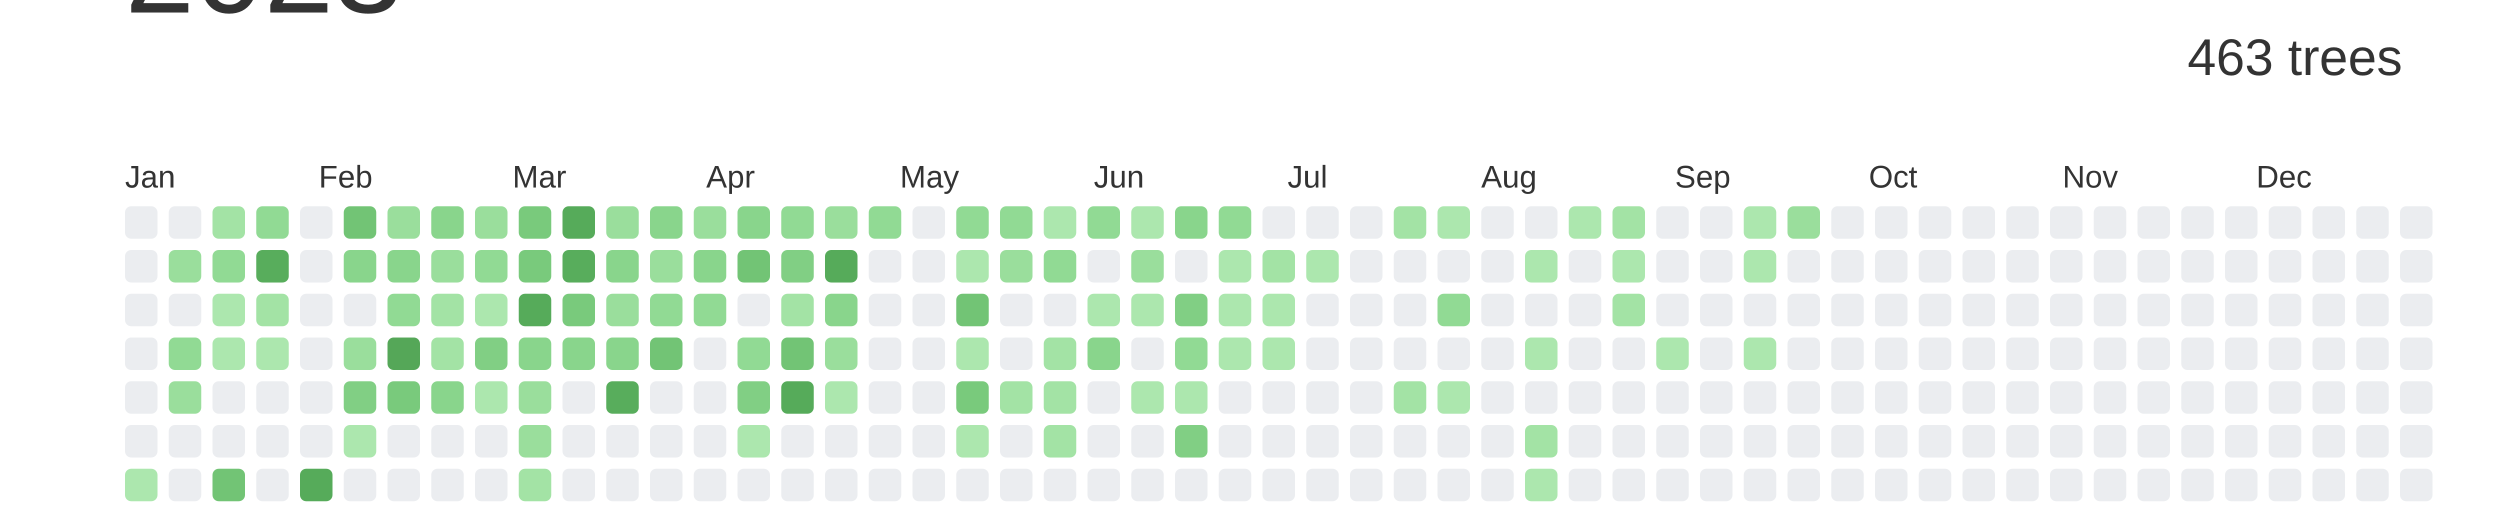
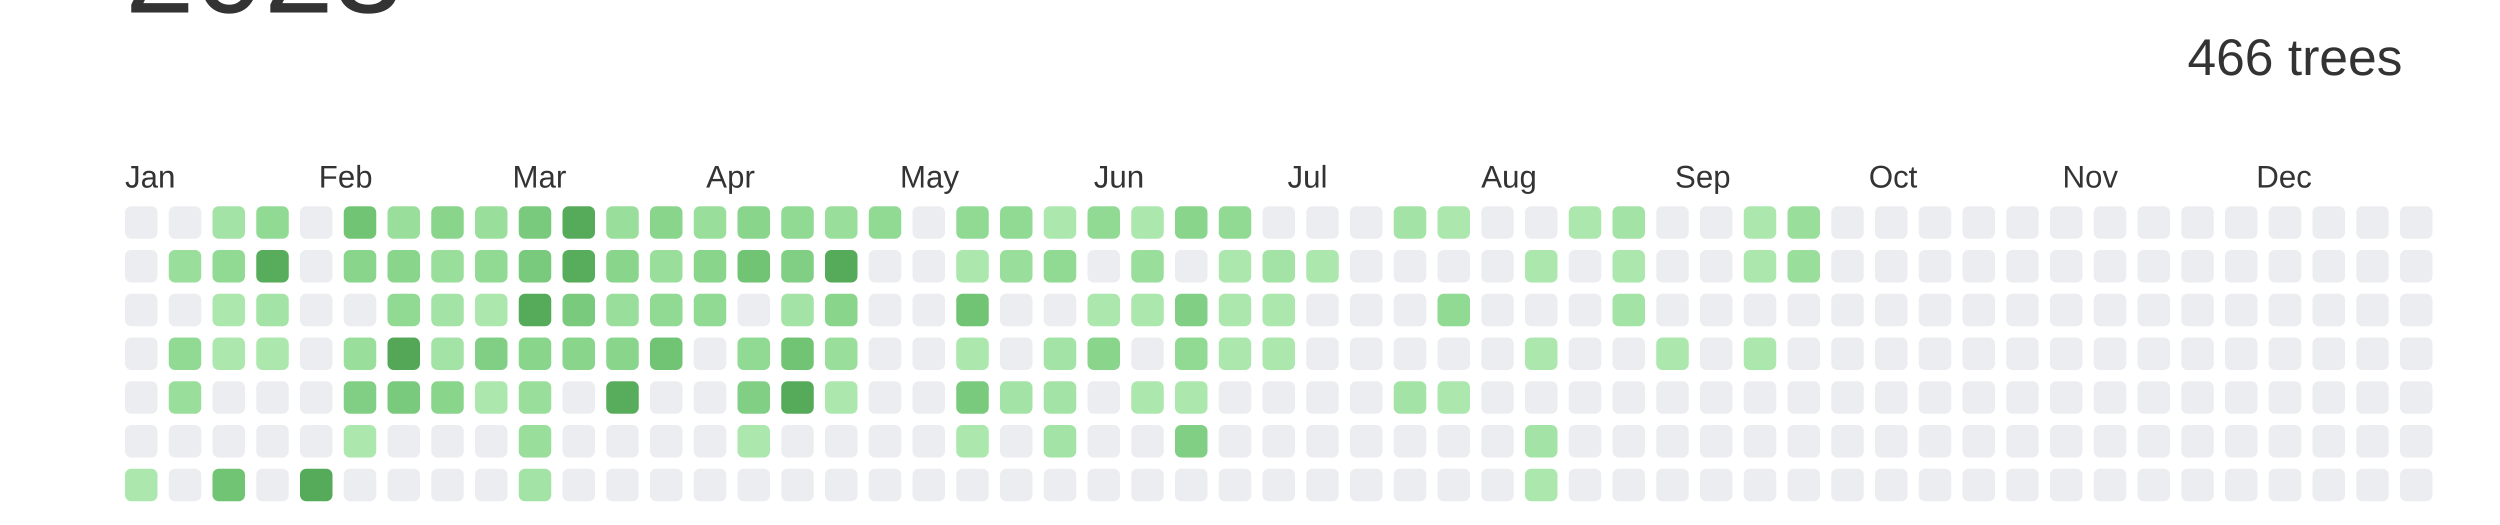
<svg xmlns="http://www.w3.org/2000/svg" baseProfile="full" height="42mm" version="1.1" viewBox="0,0,200,42" width="200mm">
  <defs />
  <rect fill="#ffffff" height="42" width="200" x="0" y="0" />
  <text alignment-baseline="hanging" fill="#333333" style="font-size:10.0px; font-family:Arial;" x="10" y="1">2023</text>
-   <text alignment-baseline="hanging" fill="#333333" style="font-size:4.125px; font-family:Arial;" x="175" y="6">463 trees</text>
+   <text alignment-baseline="hanging" fill="#333333" style="font-size:4.125px; font-family:Arial;" x="175" y="6">466 trees</text>
  <text fill="#333333" style="font-size:2.5px; font-family:Arial" x="10.0" y="15">Jan</text>
  <text fill="#333333" style="font-size:2.5px; font-family:Arial" x="25.5" y="15">Feb</text>
  <text fill="#333333" style="font-size:2.5px; font-family:Arial" x="41.0" y="15">Mar</text>
  <text fill="#333333" style="font-size:2.5px; font-family:Arial" x="56.5" y="15">Apr</text>
  <text fill="#333333" style="font-size:2.5px; font-family:Arial" x="72.0" y="15">May</text>
  <text fill="#333333" style="font-size:2.5px; font-family:Arial" x="87.5" y="15">Jun</text>
  <text fill="#333333" style="font-size:2.5px; font-family:Arial" x="103.0" y="15">Jul</text>
  <text fill="#333333" style="font-size:2.5px; font-family:Arial" x="118.5" y="15">Aug</text>
  <text fill="#333333" style="font-size:2.5px; font-family:Arial" x="134.0" y="15">Sep</text>
  <text fill="#333333" style="font-size:2.5px; font-family:Arial" x="149.5" y="15">Oct</text>
  <text fill="#333333" style="font-size:2.5px; font-family:Arial" x="165.0" y="15">Nov</text>
  <text fill="#333333" style="font-size:2.5px; font-family:Arial" x="180.5" y="15">Dec</text>
  <rect fill="#EBEDF0" height="2.6" rx="0.5" ry="0.5" width="2.6" x="10.0" y="16.5" />
  <rect fill="#EBEDF0" height="2.6" rx="0.5" ry="0.5" width="2.6" x="10.0" y="20.0" />
  <rect fill="#EBEDF0" height="2.6" rx="0.5" ry="0.5" width="2.6" x="10.0" y="23.5" />
  <rect fill="#EBEDF0" height="2.6" rx="0.5" ry="0.5" width="2.6" x="10.0" y="27.0" />
  <rect fill="#EBEDF0" height="2.6" rx="0.5" ry="0.5" width="2.6" x="10.0" y="30.5" />
  <rect fill="#EBEDF0" height="2.6" rx="0.5" ry="0.5" width="2.6" x="10.0" y="34.0" />
  <rect fill="#ace7ae" height="2.6" rx="0.5" ry="0.5" width="2.6" x="10.0" y="37.5" />
  <rect fill="#EBEDF0" height="2.6" rx="0.5" ry="0.5" width="2.6" x="13.5" y="16.5" />
  <rect fill="#9ade9c" height="2.6" rx="0.5" ry="0.5" width="2.6" x="13.5" y="20.0" />
  <rect fill="#EBEDF0" height="2.6" rx="0.5" ry="0.5" width="2.6" x="13.5" y="23.5" />
  <rect fill="#91da94" height="2.6" rx="0.5" ry="0.5" width="2.6" x="13.5" y="27.0" />
  <rect fill="#9ade9c" height="2.6" rx="0.5" ry="0.5" width="2.6" x="13.5" y="30.5" />
  <rect fill="#EBEDF0" height="2.6" rx="0.5" ry="0.5" width="2.6" x="13.5" y="34.0" />
  <rect fill="#EBEDF0" height="2.6" rx="0.5" ry="0.5" width="2.6" x="13.5" y="37.5" />
  <rect fill="#a3e3a5" height="2.6" rx="0.5" ry="0.5" width="2.6" x="17.0" y="16.5" />
  <rect fill="#91da94" height="2.6" rx="0.5" ry="0.5" width="2.6" x="17.0" y="20.0" />
  <rect fill="#ace7ae" height="2.6" rx="0.5" ry="0.5" width="2.6" x="17.0" y="23.5" />
  <rect fill="#ace7ae" height="2.6" rx="0.5" ry="0.5" width="2.6" x="17.0" y="27.0" />
  <rect fill="#EBEDF0" height="2.6" rx="0.5" ry="0.5" width="2.6" x="17.0" y="30.5" />
  <rect fill="#EBEDF0" height="2.6" rx="0.5" ry="0.5" width="2.6" x="17.0" y="34.0" />
  <rect fill="#72c475" height="2.6" rx="0.5" ry="0.5" width="2.6" x="17.0" y="37.5" />
  <rect fill="#91da94" height="2.6" rx="0.5" ry="0.5" width="2.6" x="20.5" y="16.5" />
  <rect fill="#58ad5c" height="2.6" rx="0.5" ry="0.5" width="2.6" x="20.5" y="20.0" />
  <rect fill="#a3e3a5" height="2.6" rx="0.5" ry="0.5" width="2.6" x="20.5" y="23.5" />
  <rect fill="#ace7ae" height="2.6" rx="0.5" ry="0.5" width="2.6" x="20.5" y="27.0" />
  <rect fill="#EBEDF0" height="2.6" rx="0.5" ry="0.5" width="2.6" x="20.5" y="30.5" />
  <rect fill="#EBEDF0" height="2.6" rx="0.5" ry="0.5" width="2.6" x="20.5" y="34.0" />
  <rect fill="#EBEDF0" height="2.6" rx="0.5" ry="0.5" width="2.6" x="20.5" y="37.5" />
  <rect fill="#EBEDF0" height="2.6" rx="0.5" ry="0.5" width="2.6" x="24.0" y="16.5" />
  <rect fill="#EBEDF0" height="2.6" rx="0.5" ry="0.5" width="2.6" x="24.0" y="20.0" />
  <rect fill="#EBEDF0" height="2.6" rx="0.5" ry="0.5" width="2.6" x="24.0" y="23.5" />
  <rect fill="#EBEDF0" height="2.6" rx="0.5" ry="0.5" width="2.6" x="24.0" y="27.0" />
  <rect fill="#EBEDF0" height="2.6" rx="0.5" ry="0.5" width="2.6" x="24.0" y="30.5" />
  <rect fill="#EBEDF0" height="2.6" rx="0.5" ry="0.5" width="2.6" x="24.0" y="34.0" />
  <rect fill="#56ab5a" height="2.6" rx="0.5" ry="0.5" width="2.6" x="24.0" y="37.5" />
  <rect fill="#72c475" height="2.6" rx="0.5" ry="0.5" width="2.6" x="27.5" y="16.5" />
  <rect fill="#89d58c" height="2.6" rx="0.5" ry="0.5" width="2.6" x="27.5" y="20.0" />
  <rect fill="#EBEDF0" height="2.6" rx="0.5" ry="0.5" width="2.6" x="27.5" y="23.5" />
  <rect fill="#9ade9c" height="2.6" rx="0.5" ry="0.5" width="2.6" x="27.5" y="27.0" />
  <rect fill="#81cf84" height="2.6" rx="0.5" ry="0.5" width="2.6" x="27.5" y="30.5" />
  <rect fill="#ace7ae" height="2.6" rx="0.5" ry="0.5" width="2.6" x="27.5" y="34.0" />
  <rect fill="#EBEDF0" height="2.6" rx="0.5" ry="0.5" width="2.6" x="27.5" y="37.5" />
  <rect fill="#9ade9c" height="2.6" rx="0.5" ry="0.5" width="2.6" x="31.0" y="16.5" />
  <rect fill="#89d58c" height="2.6" rx="0.5" ry="0.5" width="2.6" x="31.0" y="20.0" />
  <rect fill="#91da94" height="2.6" rx="0.5" ry="0.5" width="2.6" x="31.0" y="23.5" />
  <rect fill="#55a758" height="2.6" rx="0.5" ry="0.5" width="2.6" x="31.0" y="27.0" />
  <rect fill="#79ca7c" height="2.6" rx="0.5" ry="0.5" width="2.6" x="31.0" y="30.5" />
  <rect fill="#EBEDF0" height="2.6" rx="0.5" ry="0.5" width="2.6" x="31.0" y="34.0" />
  <rect fill="#EBEDF0" height="2.6" rx="0.5" ry="0.5" width="2.6" x="31.0" y="37.5" />
  <rect fill="#89d58c" height="2.6" rx="0.5" ry="0.5" width="2.6" x="34.5" y="16.5" />
  <rect fill="#9ade9c" height="2.6" rx="0.5" ry="0.5" width="2.6" x="34.5" y="20.0" />
  <rect fill="#a3e3a5" height="2.6" rx="0.5" ry="0.5" width="2.6" x="34.5" y="23.5" />
  <rect fill="#a3e3a5" height="2.6" rx="0.5" ry="0.5" width="2.6" x="34.5" y="27.0" />
  <rect fill="#89d58c" height="2.6" rx="0.5" ry="0.5" width="2.6" x="34.5" y="30.5" />
  <rect fill="#EBEDF0" height="2.6" rx="0.5" ry="0.5" width="2.6" x="34.5" y="34.0" />
  <rect fill="#EBEDF0" height="2.6" rx="0.5" ry="0.5" width="2.6" x="34.5" y="37.5" />
  <rect fill="#9ade9c" height="2.6" rx="0.5" ry="0.5" width="2.6" x="38.0" y="16.5" />
  <rect fill="#91da94" height="2.6" rx="0.5" ry="0.5" width="2.6" x="38.0" y="20.0" />
  <rect fill="#ace7ae" height="2.6" rx="0.5" ry="0.5" width="2.6" x="38.0" y="23.5" />
  <rect fill="#81cf84" height="2.6" rx="0.5" ry="0.5" width="2.6" x="38.0" y="27.0" />
  <rect fill="#ace7ae" height="2.6" rx="0.5" ry="0.5" width="2.6" x="38.0" y="30.5" />
  <rect fill="#EBEDF0" height="2.6" rx="0.5" ry="0.5" width="2.6" x="38.0" y="34.0" />
  <rect fill="#EBEDF0" height="2.6" rx="0.5" ry="0.5" width="2.6" x="38.0" y="37.5" />
  <rect fill="#79ca7c" height="2.6" rx="0.5" ry="0.5" width="2.6" x="41.5" y="16.5" />
  <rect fill="#79ca7c" height="2.6" rx="0.5" ry="0.5" width="2.6" x="41.5" y="20.0" />
  <rect fill="#56ab5a" height="2.6" rx="0.5" ry="0.5" width="2.6" x="41.5" y="23.5" />
  <rect fill="#89d58c" height="2.6" rx="0.5" ry="0.5" width="2.6" x="41.5" y="27.0" />
  <rect fill="#9ade9c" height="2.6" rx="0.5" ry="0.5" width="2.6" x="41.5" y="30.5" />
  <rect fill="#9ade9c" height="2.6" rx="0.5" ry="0.5" width="2.6" x="41.5" y="34.0" />
  <rect fill="#a3e3a5" height="2.6" rx="0.5" ry="0.5" width="2.6" x="41.5" y="37.5" />
  <rect fill="#56ab5a" height="2.6" rx="0.5" ry="0.5" width="2.6" x="45.0" y="16.5" />
  <rect fill="#58ad5c" height="2.6" rx="0.5" ry="0.5" width="2.6" x="45.0" y="20.0" />
  <rect fill="#79ca7c" height="2.6" rx="0.5" ry="0.5" width="2.6" x="45.0" y="23.5" />
  <rect fill="#89d58c" height="2.6" rx="0.5" ry="0.5" width="2.6" x="45.0" y="27.0" />
  <rect fill="#EBEDF0" height="2.6" rx="0.5" ry="0.5" width="2.6" x="45.0" y="30.5" />
  <rect fill="#EBEDF0" height="2.6" rx="0.5" ry="0.5" width="2.6" x="45.0" y="34.0" />
  <rect fill="#EBEDF0" height="2.6" rx="0.5" ry="0.5" width="2.6" x="45.0" y="37.5" />
  <rect fill="#9ade9c" height="2.6" rx="0.5" ry="0.5" width="2.6" x="48.5" y="16.5" />
  <rect fill="#89d58c" height="2.6" rx="0.5" ry="0.5" width="2.6" x="48.5" y="20.0" />
  <rect fill="#9ade9c" height="2.6" rx="0.5" ry="0.5" width="2.6" x="48.5" y="23.5" />
  <rect fill="#89d58c" height="2.6" rx="0.5" ry="0.5" width="2.6" x="48.5" y="27.0" />
  <rect fill="#58ad5c" height="2.6" rx="0.5" ry="0.5" width="2.6" x="48.5" y="30.5" />
  <rect fill="#EBEDF0" height="2.6" rx="0.5" ry="0.5" width="2.6" x="48.5" y="34.0" />
  <rect fill="#EBEDF0" height="2.6" rx="0.5" ry="0.5" width="2.6" x="48.5" y="37.5" />
  <rect fill="#89d58c" height="2.6" rx="0.5" ry="0.5" width="2.6" x="52.0" y="16.5" />
  <rect fill="#9ade9c" height="2.6" rx="0.5" ry="0.5" width="2.6" x="52.0" y="20.0" />
  <rect fill="#91da94" height="2.6" rx="0.5" ry="0.5" width="2.6" x="52.0" y="23.5" />
  <rect fill="#72c475" height="2.6" rx="0.5" ry="0.5" width="2.6" x="52.0" y="27.0" />
  <rect fill="#EBEDF0" height="2.6" rx="0.5" ry="0.5" width="2.6" x="52.0" y="30.5" />
  <rect fill="#EBEDF0" height="2.6" rx="0.5" ry="0.5" width="2.6" x="52.0" y="34.0" />
  <rect fill="#EBEDF0" height="2.6" rx="0.5" ry="0.5" width="2.6" x="52.0" y="37.5" />
  <rect fill="#9ade9c" height="2.6" rx="0.5" ry="0.5" width="2.6" x="55.5" y="16.5" />
  <rect fill="#89d58c" height="2.6" rx="0.5" ry="0.5" width="2.6" x="55.5" y="20.0" />
  <rect fill="#91da94" height="2.6" rx="0.5" ry="0.5" width="2.6" x="55.5" y="23.5" />
  <rect fill="#EBEDF0" height="2.6" rx="0.5" ry="0.5" width="2.6" x="55.5" y="27.0" />
  <rect fill="#EBEDF0" height="2.6" rx="0.5" ry="0.5" width="2.6" x="55.5" y="30.5" />
  <rect fill="#EBEDF0" height="2.6" rx="0.5" ry="0.5" width="2.6" x="55.5" y="34.0" />
  <rect fill="#EBEDF0" height="2.6" rx="0.5" ry="0.5" width="2.6" x="55.5" y="37.5" />
  <rect fill="#89d58c" height="2.6" rx="0.5" ry="0.5" width="2.6" x="59.0" y="16.5" />
  <rect fill="#72c475" height="2.6" rx="0.5" ry="0.5" width="2.6" x="59.0" y="20.0" />
  <rect fill="#EBEDF0" height="2.6" rx="0.5" ry="0.5" width="2.6" x="59.0" y="23.5" />
  <rect fill="#91da94" height="2.6" rx="0.5" ry="0.5" width="2.6" x="59.0" y="27.0" />
  <rect fill="#81cf84" height="2.6" rx="0.5" ry="0.5" width="2.6" x="59.0" y="30.5" />
  <rect fill="#ace7ae" height="2.6" rx="0.5" ry="0.5" width="2.6" x="59.0" y="34.0" />
  <rect fill="#EBEDF0" height="2.6" rx="0.5" ry="0.5" width="2.6" x="59.0" y="37.5" />
  <rect fill="#91da94" height="2.6" rx="0.5" ry="0.5" width="2.6" x="62.5" y="16.5" />
  <rect fill="#81cf84" height="2.6" rx="0.5" ry="0.5" width="2.6" x="62.5" y="20.0" />
  <rect fill="#a3e3a5" height="2.6" rx="0.5" ry="0.5" width="2.6" x="62.5" y="23.5" />
  <rect fill="#72c475" height="2.6" rx="0.5" ry="0.5" width="2.6" x="62.5" y="27.0" />
  <rect fill="#56ab5a" height="2.6" rx="0.5" ry="0.5" width="2.6" x="62.5" y="30.5" />
  <rect fill="#EBEDF0" height="2.6" rx="0.5" ry="0.5" width="2.6" x="62.5" y="34.0" />
  <rect fill="#EBEDF0" height="2.6" rx="0.5" ry="0.5" width="2.6" x="62.5" y="37.5" />
  <rect fill="#9ade9c" height="2.6" rx="0.5" ry="0.5" width="2.6" x="66.0" y="16.5" />
  <rect fill="#56ab5a" height="2.6" rx="0.5" ry="0.5" width="2.6" x="66.0" y="20.0" />
  <rect fill="#89d58c" height="2.6" rx="0.5" ry="0.5" width="2.6" x="66.0" y="23.5" />
  <rect fill="#9ade9c" height="2.6" rx="0.5" ry="0.5" width="2.6" x="66.0" y="27.0" />
  <rect fill="#ace7ae" height="2.6" rx="0.5" ry="0.5" width="2.6" x="66.0" y="30.5" />
  <rect fill="#EBEDF0" height="2.6" rx="0.5" ry="0.5" width="2.6" x="66.0" y="34.0" />
  <rect fill="#EBEDF0" height="2.6" rx="0.5" ry="0.5" width="2.6" x="66.0" y="37.5" />
  <rect fill="#91da94" height="2.6" rx="0.5" ry="0.5" width="2.6" x="69.5" y="16.5" />
  <rect fill="#EBEDF0" height="2.6" rx="0.5" ry="0.5" width="2.6" x="69.5" y="20.0" />
  <rect fill="#EBEDF0" height="2.6" rx="0.5" ry="0.5" width="2.6" x="69.5" y="23.5" />
  <rect fill="#EBEDF0" height="2.6" rx="0.5" ry="0.5" width="2.6" x="69.5" y="27.0" />
  <rect fill="#EBEDF0" height="2.6" rx="0.5" ry="0.5" width="2.6" x="69.5" y="30.5" />
  <rect fill="#EBEDF0" height="2.6" rx="0.5" ry="0.5" width="2.6" x="69.5" y="34.0" />
  <rect fill="#EBEDF0" height="2.6" rx="0.5" ry="0.5" width="2.6" x="69.5" y="37.5" />
  <rect fill="#EBEDF0" height="2.6" rx="0.5" ry="0.5" width="2.6" x="73.0" y="16.5" />
  <rect fill="#EBEDF0" height="2.6" rx="0.5" ry="0.5" width="2.6" x="73.0" y="20.0" />
  <rect fill="#EBEDF0" height="2.6" rx="0.5" ry="0.5" width="2.6" x="73.0" y="23.5" />
  <rect fill="#EBEDF0" height="2.6" rx="0.5" ry="0.5" width="2.6" x="73.0" y="27.0" />
  <rect fill="#EBEDF0" height="2.6" rx="0.5" ry="0.5" width="2.6" x="73.0" y="30.5" />
  <rect fill="#EBEDF0" height="2.6" rx="0.5" ry="0.5" width="2.6" x="73.0" y="34.0" />
  <rect fill="#EBEDF0" height="2.6" rx="0.5" ry="0.5" width="2.6" x="73.0" y="37.5" />
  <rect fill="#91da94" height="2.6" rx="0.5" ry="0.5" width="2.6" x="76.5" y="16.5" />
  <rect fill="#ace7ae" height="2.6" rx="0.5" ry="0.5" width="2.6" x="76.5" y="20.0" />
  <rect fill="#72c475" height="2.6" rx="0.5" ry="0.5" width="2.6" x="76.5" y="23.5" />
  <rect fill="#ace7ae" height="2.6" rx="0.5" ry="0.5" width="2.6" x="76.5" y="27.0" />
  <rect fill="#79ca7c" height="2.6" rx="0.5" ry="0.5" width="2.6" x="76.5" y="30.5" />
  <rect fill="#ace7ae" height="2.6" rx="0.5" ry="0.5" width="2.6" x="76.5" y="34.0" />
  <rect fill="#EBEDF0" height="2.6" rx="0.5" ry="0.5" width="2.6" x="76.5" y="37.5" />
  <rect fill="#91da94" height="2.6" rx="0.5" ry="0.5" width="2.6" x="80.0" y="16.5" />
  <rect fill="#9ade9c" height="2.6" rx="0.5" ry="0.5" width="2.6" x="80.0" y="20.0" />
  <rect fill="#EBEDF0" height="2.6" rx="0.5" ry="0.5" width="2.6" x="80.0" y="23.5" />
  <rect fill="#EBEDF0" height="2.6" rx="0.5" ry="0.5" width="2.6" x="80.0" y="27.0" />
  <rect fill="#a3e3a5" height="2.6" rx="0.5" ry="0.5" width="2.6" x="80.0" y="30.5" />
  <rect fill="#EBEDF0" height="2.6" rx="0.5" ry="0.5" width="2.6" x="80.0" y="34.0" />
  <rect fill="#EBEDF0" height="2.6" rx="0.5" ry="0.5" width="2.6" x="80.0" y="37.5" />
  <rect fill="#ace7ae" height="2.6" rx="0.5" ry="0.5" width="2.6" x="83.5" y="16.5" />
  <rect fill="#91da94" height="2.6" rx="0.5" ry="0.5" width="2.6" x="83.5" y="20.0" />
  <rect fill="#EBEDF0" height="2.6" rx="0.5" ry="0.5" width="2.6" x="83.5" y="23.5" />
  <rect fill="#a3e3a5" height="2.6" rx="0.5" ry="0.5" width="2.6" x="83.5" y="27.0" />
  <rect fill="#a3e3a5" height="2.6" rx="0.5" ry="0.5" width="2.6" x="83.5" y="30.5" />
  <rect fill="#a3e3a5" height="2.6" rx="0.5" ry="0.5" width="2.6" x="83.5" y="34.0" />
  <rect fill="#EBEDF0" height="2.6" rx="0.5" ry="0.5" width="2.6" x="83.5" y="37.5" />
  <rect fill="#91da94" height="2.6" rx="0.5" ry="0.5" width="2.6" x="87.0" y="16.5" />
  <rect fill="#EBEDF0" height="2.6" rx="0.5" ry="0.5" width="2.6" x="87.0" y="20.0" />
  <rect fill="#ace7ae" height="2.6" rx="0.5" ry="0.5" width="2.6" x="87.0" y="23.5" />
  <rect fill="#89d58c" height="2.6" rx="0.5" ry="0.5" width="2.6" x="87.0" y="27.0" />
  <rect fill="#EBEDF0" height="2.6" rx="0.5" ry="0.5" width="2.6" x="87.0" y="30.5" />
  <rect fill="#EBEDF0" height="2.6" rx="0.5" ry="0.5" width="2.6" x="87.0" y="34.0" />
  <rect fill="#EBEDF0" height="2.6" rx="0.5" ry="0.5" width="2.6" x="87.0" y="37.5" />
  <rect fill="#ace7ae" height="2.6" rx="0.5" ry="0.5" width="2.6" x="90.5" y="16.5" />
  <rect fill="#9ade9c" height="2.6" rx="0.5" ry="0.5" width="2.6" x="90.5" y="20.0" />
  <rect fill="#ace7ae" height="2.6" rx="0.5" ry="0.5" width="2.6" x="90.5" y="23.5" />
  <rect fill="#EBEDF0" height="2.6" rx="0.5" ry="0.5" width="2.6" x="90.5" y="27.0" />
  <rect fill="#ace7ae" height="2.6" rx="0.5" ry="0.5" width="2.6" x="90.5" y="30.5" />
  <rect fill="#EBEDF0" height="2.6" rx="0.5" ry="0.5" width="2.6" x="90.5" y="34.0" />
  <rect fill="#EBEDF0" height="2.6" rx="0.5" ry="0.5" width="2.6" x="90.5" y="37.5" />
  <rect fill="#89d58c" height="2.6" rx="0.5" ry="0.5" width="2.6" x="94.0" y="16.5" />
  <rect fill="#EBEDF0" height="2.6" rx="0.5" ry="0.5" width="2.6" x="94.0" y="20.0" />
  <rect fill="#81cf84" height="2.6" rx="0.5" ry="0.5" width="2.6" x="94.0" y="23.5" />
  <rect fill="#91da94" height="2.6" rx="0.5" ry="0.5" width="2.6" x="94.0" y="27.0" />
  <rect fill="#ace7ae" height="2.6" rx="0.5" ry="0.5" width="2.6" x="94.0" y="30.5" />
  <rect fill="#81cf84" height="2.6" rx="0.5" ry="0.5" width="2.6" x="94.0" y="34.0" />
  <rect fill="#EBEDF0" height="2.6" rx="0.5" ry="0.5" width="2.6" x="94.0" y="37.5" />
  <rect fill="#91da94" height="2.6" rx="0.5" ry="0.5" width="2.6" x="97.5" y="16.5" />
  <rect fill="#ace7ae" height="2.6" rx="0.5" ry="0.5" width="2.6" x="97.5" y="20.0" />
  <rect fill="#ace7ae" height="2.6" rx="0.5" ry="0.5" width="2.6" x="97.5" y="23.5" />
  <rect fill="#ace7ae" height="2.6" rx="0.5" ry="0.5" width="2.6" x="97.5" y="27.0" />
  <rect fill="#EBEDF0" height="2.6" rx="0.5" ry="0.5" width="2.6" x="97.5" y="30.5" />
  <rect fill="#EBEDF0" height="2.6" rx="0.5" ry="0.5" width="2.6" x="97.5" y="34.0" />
  <rect fill="#EBEDF0" height="2.6" rx="0.5" ry="0.5" width="2.6" x="97.5" y="37.5" />
  <rect fill="#EBEDF0" height="2.6" rx="0.5" ry="0.5" width="2.6" x="101.0" y="16.5" />
  <rect fill="#a3e3a5" height="2.6" rx="0.5" ry="0.5" width="2.6" x="101.0" y="20.0" />
  <rect fill="#ace7ae" height="2.6" rx="0.5" ry="0.5" width="2.6" x="101.0" y="23.5" />
  <rect fill="#ace7ae" height="2.6" rx="0.5" ry="0.5" width="2.6" x="101.0" y="27.0" />
  <rect fill="#EBEDF0" height="2.6" rx="0.5" ry="0.5" width="2.6" x="101.0" y="30.5" />
  <rect fill="#EBEDF0" height="2.6" rx="0.5" ry="0.5" width="2.6" x="101.0" y="34.0" />
  <rect fill="#EBEDF0" height="2.6" rx="0.5" ry="0.5" width="2.6" x="101.0" y="37.5" />
  <rect fill="#EBEDF0" height="2.6" rx="0.5" ry="0.5" width="2.6" x="104.5" y="16.5" />
  <rect fill="#ace7ae" height="2.6" rx="0.5" ry="0.5" width="2.6" x="104.5" y="20.0" />
  <rect fill="#EBEDF0" height="2.6" rx="0.5" ry="0.5" width="2.6" x="104.5" y="23.5" />
  <rect fill="#EBEDF0" height="2.6" rx="0.5" ry="0.5" width="2.6" x="104.5" y="27.0" />
  <rect fill="#EBEDF0" height="2.6" rx="0.5" ry="0.5" width="2.6" x="104.5" y="30.5" />
  <rect fill="#EBEDF0" height="2.6" rx="0.5" ry="0.5" width="2.6" x="104.5" y="34.0" />
  <rect fill="#EBEDF0" height="2.6" rx="0.5" ry="0.5" width="2.6" x="104.5" y="37.5" />
  <rect fill="#EBEDF0" height="2.6" rx="0.5" ry="0.5" width="2.6" x="108.0" y="16.5" />
  <rect fill="#EBEDF0" height="2.6" rx="0.5" ry="0.5" width="2.6" x="108.0" y="20.0" />
  <rect fill="#EBEDF0" height="2.6" rx="0.5" ry="0.5" width="2.6" x="108.0" y="23.5" />
  <rect fill="#EBEDF0" height="2.6" rx="0.5" ry="0.5" width="2.6" x="108.0" y="27.0" />
  <rect fill="#EBEDF0" height="2.6" rx="0.5" ry="0.5" width="2.6" x="108.0" y="30.5" />
  <rect fill="#EBEDF0" height="2.6" rx="0.5" ry="0.5" width="2.6" x="108.0" y="34.0" />
  <rect fill="#EBEDF0" height="2.6" rx="0.5" ry="0.5" width="2.6" x="108.0" y="37.5" />
  <rect fill="#a3e3a5" height="2.6" rx="0.5" ry="0.5" width="2.6" x="111.5" y="16.5" />
  <rect fill="#EBEDF0" height="2.6" rx="0.5" ry="0.5" width="2.6" x="111.5" y="20.0" />
  <rect fill="#EBEDF0" height="2.6" rx="0.5" ry="0.5" width="2.6" x="111.5" y="23.5" />
  <rect fill="#EBEDF0" height="2.6" rx="0.5" ry="0.5" width="2.6" x="111.5" y="27.0" />
  <rect fill="#a3e3a5" height="2.6" rx="0.5" ry="0.5" width="2.6" x="111.5" y="30.5" />
  <rect fill="#EBEDF0" height="2.6" rx="0.5" ry="0.5" width="2.6" x="111.5" y="34.0" />
  <rect fill="#EBEDF0" height="2.6" rx="0.5" ry="0.5" width="2.6" x="111.5" y="37.5" />
  <rect fill="#ace7ae" height="2.6" rx="0.5" ry="0.5" width="2.6" x="115.0" y="16.5" />
  <rect fill="#EBEDF0" height="2.6" rx="0.5" ry="0.5" width="2.6" x="115.0" y="20.0" />
  <rect fill="#91da94" height="2.6" rx="0.5" ry="0.5" width="2.6" x="115.0" y="23.5" />
  <rect fill="#EBEDF0" height="2.6" rx="0.5" ry="0.5" width="2.6" x="115.0" y="27.0" />
  <rect fill="#ace7ae" height="2.6" rx="0.5" ry="0.5" width="2.6" x="115.0" y="30.5" />
  <rect fill="#EBEDF0" height="2.6" rx="0.5" ry="0.5" width="2.6" x="115.0" y="34.0" />
  <rect fill="#EBEDF0" height="2.6" rx="0.5" ry="0.5" width="2.6" x="115.0" y="37.5" />
  <rect fill="#EBEDF0" height="2.6" rx="0.5" ry="0.5" width="2.6" x="118.5" y="16.5" />
  <rect fill="#EBEDF0" height="2.6" rx="0.5" ry="0.5" width="2.6" x="118.5" y="20.0" />
  <rect fill="#EBEDF0" height="2.6" rx="0.5" ry="0.5" width="2.6" x="118.5" y="23.5" />
  <rect fill="#EBEDF0" height="2.6" rx="0.5" ry="0.5" width="2.6" x="118.5" y="27.0" />
  <rect fill="#EBEDF0" height="2.6" rx="0.5" ry="0.5" width="2.6" x="118.5" y="30.5" />
  <rect fill="#EBEDF0" height="2.6" rx="0.5" ry="0.5" width="2.6" x="118.5" y="34.0" />
  <rect fill="#EBEDF0" height="2.6" rx="0.5" ry="0.5" width="2.6" x="118.5" y="37.5" />
  <rect fill="#EBEDF0" height="2.6" rx="0.5" ry="0.5" width="2.6" x="122.0" y="16.5" />
  <rect fill="#ace7ae" height="2.6" rx="0.5" ry="0.5" width="2.6" x="122.0" y="20.0" />
  <rect fill="#EBEDF0" height="2.6" rx="0.5" ry="0.5" width="2.6" x="122.0" y="23.5" />
  <rect fill="#ace7ae" height="2.6" rx="0.5" ry="0.5" width="2.6" x="122.0" y="27.0" />
  <rect fill="#EBEDF0" height="2.6" rx="0.5" ry="0.5" width="2.6" x="122.0" y="30.5" />
  <rect fill="#a3e3a5" height="2.6" rx="0.5" ry="0.5" width="2.6" x="122.0" y="34.0" />
  <rect fill="#ace7ae" height="2.6" rx="0.5" ry="0.5" width="2.6" x="122.0" y="37.5" />
  <rect fill="#ace7ae" height="2.6" rx="0.5" ry="0.5" width="2.6" x="125.5" y="16.5" />
  <rect fill="#EBEDF0" height="2.6" rx="0.5" ry="0.5" width="2.6" x="125.5" y="20.0" />
  <rect fill="#EBEDF0" height="2.6" rx="0.5" ry="0.5" width="2.6" x="125.5" y="23.5" />
  <rect fill="#EBEDF0" height="2.6" rx="0.5" ry="0.5" width="2.6" x="125.5" y="27.0" />
  <rect fill="#EBEDF0" height="2.6" rx="0.5" ry="0.5" width="2.6" x="125.5" y="30.5" />
  <rect fill="#EBEDF0" height="2.6" rx="0.5" ry="0.5" width="2.6" x="125.5" y="34.0" />
  <rect fill="#EBEDF0" height="2.6" rx="0.5" ry="0.5" width="2.6" x="125.5" y="37.5" />
  <rect fill="#a3e3a5" height="2.6" rx="0.5" ry="0.5" width="2.6" x="129.0" y="16.5" />
  <rect fill="#ace7ae" height="2.6" rx="0.5" ry="0.5" width="2.6" x="129.0" y="20.0" />
  <rect fill="#a3e3a5" height="2.6" rx="0.5" ry="0.5" width="2.6" x="129.0" y="23.5" />
  <rect fill="#EBEDF0" height="2.6" rx="0.5" ry="0.5" width="2.6" x="129.0" y="27.0" />
  <rect fill="#EBEDF0" height="2.6" rx="0.5" ry="0.5" width="2.6" x="129.0" y="30.5" />
  <rect fill="#EBEDF0" height="2.6" rx="0.5" ry="0.5" width="2.6" x="129.0" y="34.0" />
  <rect fill="#EBEDF0" height="2.6" rx="0.5" ry="0.5" width="2.6" x="129.0" y="37.5" />
  <rect fill="#EBEDF0" height="2.6" rx="0.5" ry="0.5" width="2.6" x="132.5" y="16.5" />
  <rect fill="#EBEDF0" height="2.6" rx="0.5" ry="0.5" width="2.6" x="132.5" y="20.0" />
  <rect fill="#EBEDF0" height="2.6" rx="0.5" ry="0.5" width="2.6" x="132.5" y="23.5" />
  <rect fill="#ace7ae" height="2.6" rx="0.5" ry="0.5" width="2.6" x="132.5" y="27.0" />
  <rect fill="#EBEDF0" height="2.6" rx="0.5" ry="0.5" width="2.6" x="132.5" y="30.5" />
  <rect fill="#EBEDF0" height="2.6" rx="0.5" ry="0.5" width="2.6" x="132.5" y="34.0" />
  <rect fill="#EBEDF0" height="2.6" rx="0.5" ry="0.5" width="2.6" x="132.5" y="37.5" />
  <rect fill="#EBEDF0" height="2.6" rx="0.5" ry="0.5" width="2.6" x="136.0" y="16.5" />
  <rect fill="#EBEDF0" height="2.6" rx="0.5" ry="0.5" width="2.6" x="136.0" y="20.0" />
  <rect fill="#EBEDF0" height="2.6" rx="0.5" ry="0.5" width="2.6" x="136.0" y="23.5" />
  <rect fill="#EBEDF0" height="2.6" rx="0.5" ry="0.5" width="2.6" x="136.0" y="27.0" />
  <rect fill="#EBEDF0" height="2.6" rx="0.5" ry="0.5" width="2.6" x="136.0" y="30.5" />
  <rect fill="#EBEDF0" height="2.6" rx="0.5" ry="0.5" width="2.6" x="136.0" y="34.0" />
  <rect fill="#EBEDF0" height="2.6" rx="0.5" ry="0.5" width="2.6" x="136.0" y="37.5" />
  <rect fill="#ace7ae" height="2.6" rx="0.5" ry="0.5" width="2.6" x="139.5" y="16.5" />
  <rect fill="#ace7ae" height="2.6" rx="0.5" ry="0.5" width="2.6" x="139.5" y="20.0" />
  <rect fill="#EBEDF0" height="2.6" rx="0.5" ry="0.5" width="2.6" x="139.5" y="23.5" />
  <rect fill="#ace7ae" height="2.6" rx="0.5" ry="0.5" width="2.6" x="139.5" y="27.0" />
  <rect fill="#EBEDF0" height="2.6" rx="0.5" ry="0.5" width="2.6" x="139.5" y="30.5" />
  <rect fill="#EBEDF0" height="2.6" rx="0.5" ry="0.5" width="2.6" x="139.5" y="34.0" />
  <rect fill="#EBEDF0" height="2.6" rx="0.5" ry="0.5" width="2.6" x="139.5" y="37.5" />
  <rect fill="#9ade9c" height="2.6" rx="0.5" ry="0.5" width="2.6" x="143.0" y="16.5" />
-   <rect fill="#EBEDF0" height="2.6" rx="0.5" ry="0.5" width="2.6" x="143.0" y="20.0" />
+   <rect fill="#9ade9c" height="2.6" rx="0.5" ry="0.5" width="2.6" x="143.0" y="20.0" />
  <rect fill="#EBEDF0" height="2.6" rx="0.5" ry="0.5" width="2.6" x="143.0" y="23.5" />
  <rect fill="#EBEDF0" height="2.6" rx="0.5" ry="0.5" width="2.6" x="143.0" y="27.0" />
  <rect fill="#EBEDF0" height="2.6" rx="0.5" ry="0.5" width="2.6" x="143.0" y="30.5" />
  <rect fill="#EBEDF0" height="2.6" rx="0.5" ry="0.5" width="2.6" x="143.0" y="34.0" />
  <rect fill="#EBEDF0" height="2.6" rx="0.5" ry="0.5" width="2.6" x="143.0" y="37.5" />
  <rect fill="#EBEDF0" height="2.6" rx="0.5" ry="0.5" width="2.6" x="146.5" y="16.5" />
  <rect fill="#EBEDF0" height="2.6" rx="0.5" ry="0.5" width="2.6" x="146.5" y="20.0" />
  <rect fill="#EBEDF0" height="2.6" rx="0.5" ry="0.5" width="2.6" x="146.5" y="23.5" />
  <rect fill="#EBEDF0" height="2.6" rx="0.5" ry="0.5" width="2.6" x="146.5" y="27.0" />
  <rect fill="#EBEDF0" height="2.6" rx="0.5" ry="0.5" width="2.6" x="146.5" y="30.5" />
  <rect fill="#EBEDF0" height="2.6" rx="0.5" ry="0.5" width="2.6" x="146.5" y="34.0" />
  <rect fill="#EBEDF0" height="2.6" rx="0.5" ry="0.5" width="2.6" x="146.5" y="37.5" />
  <rect fill="#EBEDF0" height="2.6" rx="0.5" ry="0.5" width="2.6" x="150.0" y="16.5" />
  <rect fill="#EBEDF0" height="2.6" rx="0.5" ry="0.5" width="2.6" x="150.0" y="20.0" />
  <rect fill="#EBEDF0" height="2.6" rx="0.5" ry="0.5" width="2.6" x="150.0" y="23.5" />
  <rect fill="#EBEDF0" height="2.6" rx="0.5" ry="0.5" width="2.6" x="150.0" y="27.0" />
  <rect fill="#EBEDF0" height="2.6" rx="0.5" ry="0.5" width="2.6" x="150.0" y="30.5" />
  <rect fill="#EBEDF0" height="2.6" rx="0.5" ry="0.5" width="2.6" x="150.0" y="34.0" />
  <rect fill="#EBEDF0" height="2.6" rx="0.5" ry="0.5" width="2.6" x="150.0" y="37.5" />
  <rect fill="#EBEDF0" height="2.6" rx="0.5" ry="0.5" width="2.6" x="153.5" y="16.5" />
  <rect fill="#EBEDF0" height="2.6" rx="0.5" ry="0.5" width="2.6" x="153.5" y="20.0" />
  <rect fill="#EBEDF0" height="2.6" rx="0.5" ry="0.5" width="2.6" x="153.5" y="23.5" />
  <rect fill="#EBEDF0" height="2.6" rx="0.5" ry="0.5" width="2.6" x="153.5" y="27.0" />
  <rect fill="#EBEDF0" height="2.6" rx="0.5" ry="0.5" width="2.6" x="153.5" y="30.5" />
  <rect fill="#EBEDF0" height="2.6" rx="0.5" ry="0.5" width="2.6" x="153.5" y="34.0" />
  <rect fill="#EBEDF0" height="2.6" rx="0.5" ry="0.5" width="2.6" x="153.5" y="37.5" />
  <rect fill="#EBEDF0" height="2.6" rx="0.5" ry="0.5" width="2.6" x="157.0" y="16.5" />
  <rect fill="#EBEDF0" height="2.6" rx="0.5" ry="0.5" width="2.6" x="157.0" y="20.0" />
  <rect fill="#EBEDF0" height="2.6" rx="0.5" ry="0.5" width="2.6" x="157.0" y="23.5" />
  <rect fill="#EBEDF0" height="2.6" rx="0.5" ry="0.5" width="2.6" x="157.0" y="27.0" />
  <rect fill="#EBEDF0" height="2.6" rx="0.5" ry="0.5" width="2.6" x="157.0" y="30.5" />
  <rect fill="#EBEDF0" height="2.6" rx="0.5" ry="0.5" width="2.6" x="157.0" y="34.0" />
  <rect fill="#EBEDF0" height="2.6" rx="0.5" ry="0.5" width="2.6" x="157.0" y="37.5" />
  <rect fill="#EBEDF0" height="2.6" rx="0.5" ry="0.5" width="2.6" x="160.5" y="16.5" />
  <rect fill="#EBEDF0" height="2.6" rx="0.5" ry="0.5" width="2.6" x="160.5" y="20.0" />
  <rect fill="#EBEDF0" height="2.6" rx="0.5" ry="0.5" width="2.6" x="160.5" y="23.5" />
  <rect fill="#EBEDF0" height="2.6" rx="0.5" ry="0.5" width="2.6" x="160.5" y="27.0" />
  <rect fill="#EBEDF0" height="2.6" rx="0.5" ry="0.5" width="2.6" x="160.5" y="30.5" />
  <rect fill="#EBEDF0" height="2.6" rx="0.5" ry="0.5" width="2.6" x="160.5" y="34.0" />
  <rect fill="#EBEDF0" height="2.6" rx="0.5" ry="0.5" width="2.6" x="160.5" y="37.5" />
  <rect fill="#EBEDF0" height="2.6" rx="0.5" ry="0.5" width="2.6" x="164.0" y="16.5" />
  <rect fill="#EBEDF0" height="2.6" rx="0.5" ry="0.5" width="2.6" x="164.0" y="20.0" />
  <rect fill="#EBEDF0" height="2.6" rx="0.5" ry="0.5" width="2.6" x="164.0" y="23.5" />
  <rect fill="#EBEDF0" height="2.6" rx="0.5" ry="0.5" width="2.6" x="164.0" y="27.0" />
  <rect fill="#EBEDF0" height="2.6" rx="0.5" ry="0.5" width="2.6" x="164.0" y="30.5" />
  <rect fill="#EBEDF0" height="2.6" rx="0.5" ry="0.5" width="2.6" x="164.0" y="34.0" />
  <rect fill="#EBEDF0" height="2.6" rx="0.5" ry="0.5" width="2.6" x="164.0" y="37.5" />
  <rect fill="#EBEDF0" height="2.6" rx="0.5" ry="0.5" width="2.6" x="167.5" y="16.5" />
  <rect fill="#EBEDF0" height="2.6" rx="0.5" ry="0.5" width="2.6" x="167.5" y="20.0" />
  <rect fill="#EBEDF0" height="2.6" rx="0.5" ry="0.5" width="2.6" x="167.5" y="23.5" />
  <rect fill="#EBEDF0" height="2.6" rx="0.5" ry="0.5" width="2.6" x="167.5" y="27.0" />
  <rect fill="#EBEDF0" height="2.6" rx="0.5" ry="0.5" width="2.6" x="167.5" y="30.5" />
  <rect fill="#EBEDF0" height="2.6" rx="0.5" ry="0.5" width="2.6" x="167.5" y="34.0" />
  <rect fill="#EBEDF0" height="2.6" rx="0.5" ry="0.5" width="2.6" x="167.5" y="37.5" />
  <rect fill="#EBEDF0" height="2.6" rx="0.5" ry="0.5" width="2.6" x="171.0" y="16.5" />
  <rect fill="#EBEDF0" height="2.6" rx="0.5" ry="0.5" width="2.6" x="171.0" y="20.0" />
  <rect fill="#EBEDF0" height="2.6" rx="0.5" ry="0.5" width="2.6" x="171.0" y="23.5" />
  <rect fill="#EBEDF0" height="2.6" rx="0.5" ry="0.5" width="2.6" x="171.0" y="27.0" />
  <rect fill="#EBEDF0" height="2.6" rx="0.5" ry="0.5" width="2.6" x="171.0" y="30.5" />
  <rect fill="#EBEDF0" height="2.6" rx="0.5" ry="0.5" width="2.6" x="171.0" y="34.0" />
  <rect fill="#EBEDF0" height="2.6" rx="0.5" ry="0.5" width="2.6" x="171.0" y="37.5" />
  <rect fill="#EBEDF0" height="2.6" rx="0.5" ry="0.5" width="2.6" x="174.5" y="16.5" />
  <rect fill="#EBEDF0" height="2.6" rx="0.5" ry="0.5" width="2.6" x="174.5" y="20.0" />
  <rect fill="#EBEDF0" height="2.6" rx="0.5" ry="0.5" width="2.6" x="174.5" y="23.5" />
  <rect fill="#EBEDF0" height="2.6" rx="0.5" ry="0.5" width="2.6" x="174.5" y="27.0" />
  <rect fill="#EBEDF0" height="2.6" rx="0.5" ry="0.5" width="2.6" x="174.5" y="30.5" />
  <rect fill="#EBEDF0" height="2.6" rx="0.5" ry="0.5" width="2.6" x="174.5" y="34.0" />
  <rect fill="#EBEDF0" height="2.6" rx="0.5" ry="0.5" width="2.6" x="174.5" y="37.5" />
  <rect fill="#EBEDF0" height="2.6" rx="0.5" ry="0.5" width="2.6" x="178.0" y="16.5" />
  <rect fill="#EBEDF0" height="2.6" rx="0.5" ry="0.5" width="2.6" x="178.0" y="20.0" />
  <rect fill="#EBEDF0" height="2.6" rx="0.5" ry="0.5" width="2.6" x="178.0" y="23.5" />
  <rect fill="#EBEDF0" height="2.6" rx="0.5" ry="0.5" width="2.6" x="178.0" y="27.0" />
  <rect fill="#EBEDF0" height="2.6" rx="0.5" ry="0.5" width="2.6" x="178.0" y="30.5" />
  <rect fill="#EBEDF0" height="2.6" rx="0.5" ry="0.5" width="2.6" x="178.0" y="34.0" />
  <rect fill="#EBEDF0" height="2.6" rx="0.5" ry="0.5" width="2.6" x="178.0" y="37.5" />
  <rect fill="#EBEDF0" height="2.6" rx="0.5" ry="0.5" width="2.6" x="181.5" y="16.5" />
  <rect fill="#EBEDF0" height="2.6" rx="0.5" ry="0.5" width="2.6" x="181.5" y="20.0" />
  <rect fill="#EBEDF0" height="2.6" rx="0.5" ry="0.5" width="2.6" x="181.5" y="23.5" />
  <rect fill="#EBEDF0" height="2.6" rx="0.5" ry="0.5" width="2.6" x="181.5" y="27.0" />
  <rect fill="#EBEDF0" height="2.6" rx="0.5" ry="0.5" width="2.6" x="181.5" y="30.5" />
  <rect fill="#EBEDF0" height="2.6" rx="0.5" ry="0.5" width="2.6" x="181.5" y="34.0" />
  <rect fill="#EBEDF0" height="2.6" rx="0.5" ry="0.5" width="2.6" x="181.5" y="37.5" />
  <rect fill="#EBEDF0" height="2.6" rx="0.5" ry="0.5" width="2.6" x="185.0" y="16.5" />
  <rect fill="#EBEDF0" height="2.6" rx="0.5" ry="0.5" width="2.6" x="185.0" y="20.0" />
  <rect fill="#EBEDF0" height="2.6" rx="0.5" ry="0.5" width="2.6" x="185.0" y="23.5" />
  <rect fill="#EBEDF0" height="2.6" rx="0.5" ry="0.5" width="2.6" x="185.0" y="27.0" />
  <rect fill="#EBEDF0" height="2.6" rx="0.5" ry="0.5" width="2.6" x="185.0" y="30.5" />
  <rect fill="#EBEDF0" height="2.6" rx="0.5" ry="0.5" width="2.6" x="185.0" y="34.0" />
  <rect fill="#EBEDF0" height="2.6" rx="0.5" ry="0.5" width="2.6" x="185.0" y="37.5" />
  <rect fill="#EBEDF0" height="2.6" rx="0.5" ry="0.5" width="2.6" x="188.5" y="16.5" />
  <rect fill="#EBEDF0" height="2.6" rx="0.5" ry="0.5" width="2.6" x="188.5" y="20.0" />
  <rect fill="#EBEDF0" height="2.6" rx="0.5" ry="0.5" width="2.6" x="188.5" y="23.5" />
  <rect fill="#EBEDF0" height="2.6" rx="0.5" ry="0.5" width="2.6" x="188.5" y="27.0" />
  <rect fill="#EBEDF0" height="2.6" rx="0.5" ry="0.5" width="2.6" x="188.5" y="30.5" />
  <rect fill="#EBEDF0" height="2.6" rx="0.5" ry="0.5" width="2.6" x="188.5" y="34.0" />
  <rect fill="#EBEDF0" height="2.6" rx="0.5" ry="0.5" width="2.6" x="188.5" y="37.5" />
  <rect fill="#EBEDF0" height="2.6" rx="0.5" ry="0.5" width="2.6" x="192.0" y="16.5" />
  <rect fill="#EBEDF0" height="2.6" rx="0.5" ry="0.5" width="2.6" x="192.0" y="20.0" />
  <rect fill="#EBEDF0" height="2.6" rx="0.5" ry="0.5" width="2.6" x="192.0" y="23.5" />
  <rect fill="#EBEDF0" height="2.6" rx="0.5" ry="0.5" width="2.6" x="192.0" y="27.0" />
  <rect fill="#EBEDF0" height="2.6" rx="0.5" ry="0.5" width="2.6" x="192.0" y="30.5" />
  <rect fill="#EBEDF0" height="2.6" rx="0.5" ry="0.5" width="2.6" x="192.0" y="34.0" />
  <rect fill="#EBEDF0" height="2.6" rx="0.5" ry="0.5" width="2.6" x="192.0" y="37.5" />
</svg>
